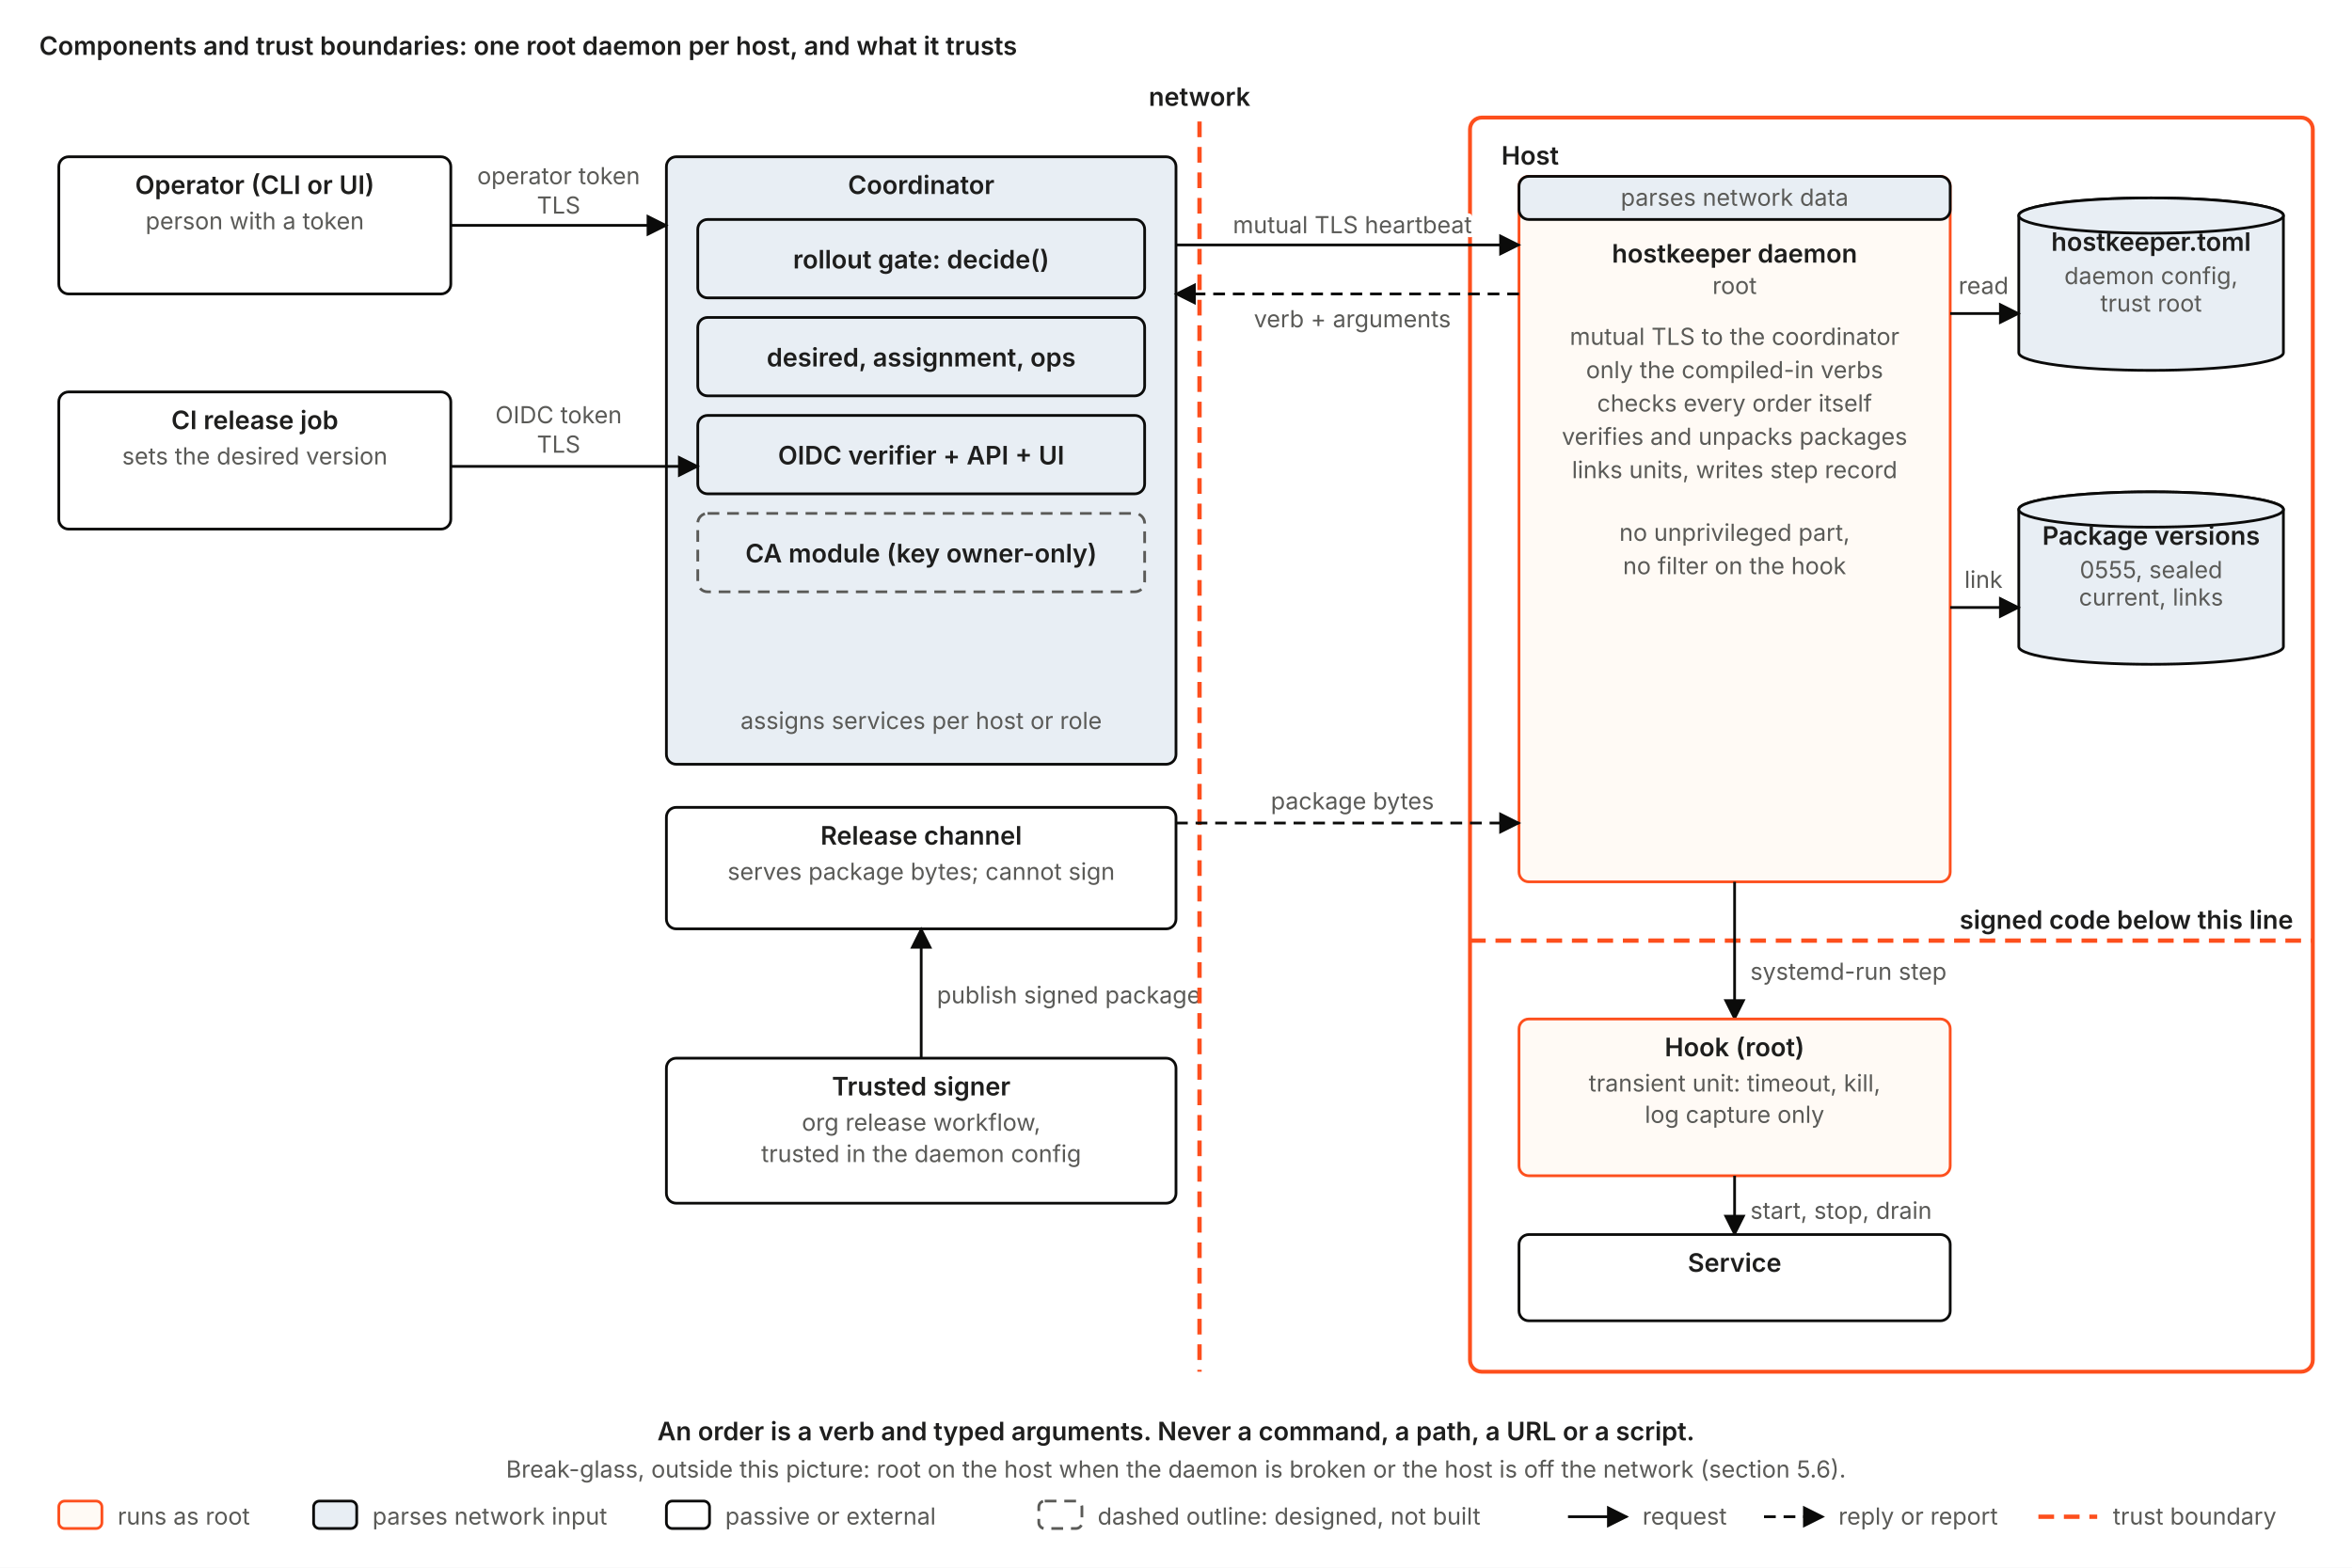
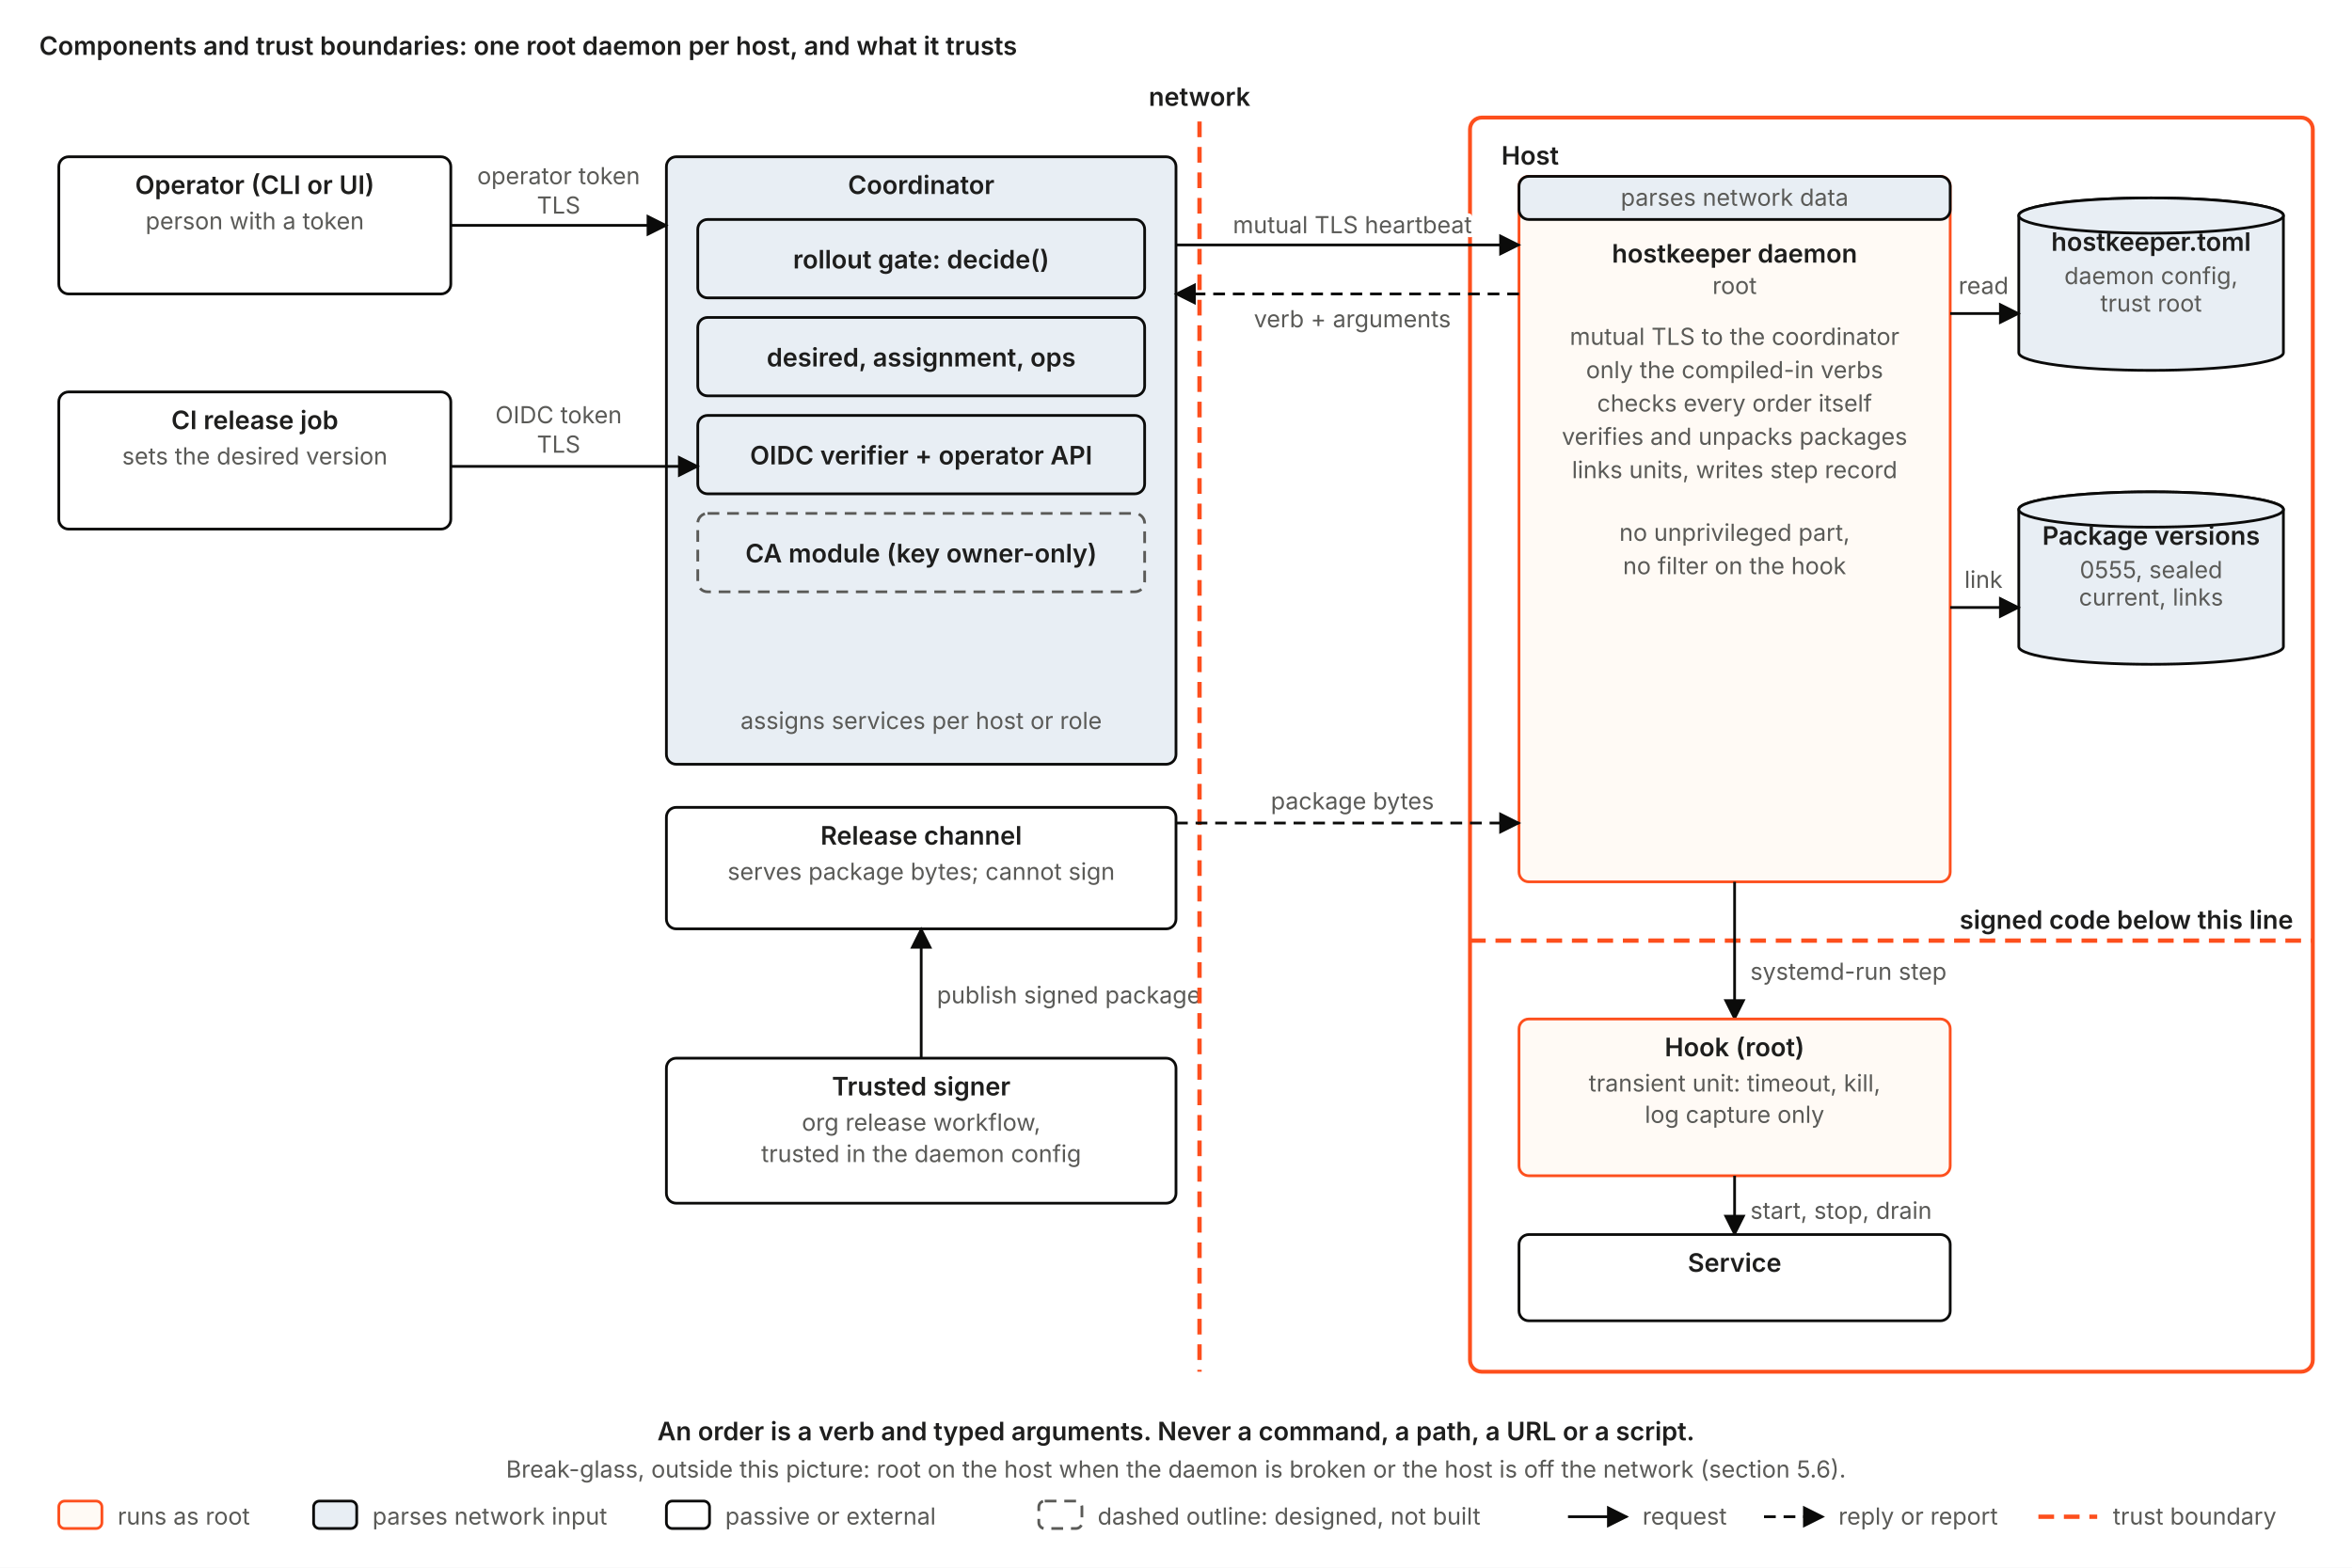
<svg xmlns="http://www.w3.org/2000/svg" viewBox="0 0 1200 800" width="1200" height="800" role="img" aria-label="Components and trust boundaries: coordinator with service assignment, one root daemon per host with its daemon config, the signed package, hook, service, trusted signer, release channel, operator and CI, with the trust boundary drawn at each crossing.">
  <defs>
    <marker id="components-and-trust-ak" viewBox="0 0 10 10" refX="9" refY="5" markerWidth="8" markerHeight="8" orient="auto-start-reverse">
      <path d="M0,0 L10,5 L0,10 z" fill="#0B0B0A" />
    </marker>
    <marker id="components-and-trust-ao" viewBox="0 0 10 10" refX="9" refY="5" markerWidth="8" markerHeight="8" orient="auto-start-reverse">
      <path d="M0,0 L10,5 L0,10 z" fill="#FD4F1D" />
    </marker>
  </defs>
  <style>
.box{fill:#FFFFFF;stroke:#0B0B0A;stroke-width:1.4}
.box-b{fill:#E8EEF4;stroke:#0B0B0A;stroke-width:1.4}
.box-o{fill:#FFFAF5;stroke:#FD4F1D;stroke-width:1.4}
.box-t{fill:none;stroke:#FD4F1D;stroke-width:2}
.box-p{fill:none;stroke:#5A5A57;stroke-width:1.4;stroke-dasharray:6 4}
.dash{stroke-dasharray:6 4}
.tb{stroke:#FD4F1D;fill:none;stroke-width:2.2;stroke-dasharray:8 5}
.ln{stroke:#0B0B0A;fill:none;stroke-width:1.4}
.ln-d{stroke:#0B0B0A;fill:none;stroke-width:1.4;stroke-dasharray:6 4}
.ln-o{stroke:#FD4F1D;fill:none;stroke-width:1.6}
.ln-od{stroke:#FD4F1D;fill:none;stroke-width:1.6;stroke-dasharray:6 4}
.life{stroke:#5A5A57;stroke-width:1;stroke-dasharray:2 4}
text{fill:#1E1E1D;font-family:system-ui,-apple-system,'Segoe UI',sans-serif;font-size:13px}
.b{font-weight:600}
.t-m{fill:#5A5A57;font-size:12px}
.lbl{paint-order:stroke;stroke:#FFFFFF;stroke-width:4px;stroke-linejoin:round}
</style>
  <rect x="0" y="0" width="1200" height="800" fill="#FFFFFF" />
  <text x="20" y="28" class="b" font-size="16" text-anchor="start">Components and trust boundaries: one root daemon per host, and what it trusts</text>
  <rect x="30" y="80" width="200" height="70" rx="5" class="box" />
  <text x="130.0" y="99" class="b" text-anchor="middle">Operator (CLI or UI)</text>
  <text x="130.0" y="117" class="t-m" text-anchor="middle">person with a token</text>
  <rect x="30" y="200" width="200" height="70" rx="5" class="box" />
  <text x="130.0" y="219" class="b" text-anchor="middle">CI release job</text>
  <text x="130.0" y="237" class="t-m" text-anchor="middle">sets the desired version</text>
  <rect x="340" y="80" width="260" height="310" rx="5" class="box-b" />
  <text x="470" y="99" class="b" text-anchor="middle">Coordinator</text>
  <rect x="356" y="112" width="228" height="40" rx="5" class="box-b" />
  <text x="470" y="137" class="b" text-anchor="middle">rollout gate: decide()</text>
  <rect x="356" y="162" width="228" height="40" rx="5" class="box-b" />
  <text x="470" y="187" class="b" text-anchor="middle">desired, assignment, ops</text>
  <rect x="356" y="212" width="228" height="40" rx="5" class="box-b" />
-   <text x="470" y="237" class="b" text-anchor="middle">OIDC verifier + API + UI</text>
+   <text x="470" y="237" class="b" text-anchor="middle">OIDC verifier + operator API</text>
  <rect x="356" y="262" width="228" height="40" rx="5" class="box-p" />
  <text x="470" y="287" class="b" text-anchor="middle">CA module (key owner-only)</text>
  <text x="470" y="372" class="t-m" text-anchor="middle">assigns services per host or role</text>
  <rect x="340" y="412" width="260" height="62" rx="5" class="box" />
  <text x="470.0" y="431" class="b" text-anchor="middle">Release channel</text>
  <text x="470.0" y="449" class="t-m" text-anchor="middle">serves package bytes; cannot sign</text>
  <rect x="340" y="540" width="260" height="74" rx="5" class="box" />
  <text x="470.0" y="559" class="b" text-anchor="middle">Trusted signer</text>
  <text x="470.0" y="577" class="t-m" text-anchor="middle">org release workflow,</text>
  <text x="470.0" y="593" class="t-m" text-anchor="middle">trusted in the daemon config</text>
  <path d="M470,540 L470,474" class="ln" marker-end="url(#components-and-trust-ak)" />
  <text x="478" y="512" class="t-m lbl" text-anchor="start">publish signed package</text>
  <rect x="750" y="60" width="430" height="640" rx="6" class="box-t" />
  <text x="766" y="84" class="b" text-anchor="start">Host</text>
  <path d="M1030,110 v70 a67.5,9 0 0 0 135,0 v-70 a67.5,9 0 0 0 -135,0 z" class="box-b" />
  <ellipse cx="1097.5" cy="110" rx="67.5" ry="9" class="box-b" />
  <text x="1097.5" y="128" class="b" text-anchor="middle">hostkeeper.toml</text>
  <text x="1097.5" y="145" class="t-m" text-anchor="middle">daemon config,</text>
  <text x="1097.5" y="159" class="t-m" text-anchor="middle">trust root</text>
  <path d="M1030,260 v70 a67.5,9 0 0 0 135,0 v-70 a67.5,9 0 0 0 -135,0 z" class="box-b" />
  <ellipse cx="1097.5" cy="260" rx="67.5" ry="9" class="box-b" />
  <text x="1097.5" y="278" class="b" text-anchor="middle">Package versions</text>
  <text x="1097.5" y="295" class="t-m" text-anchor="middle">0555, sealed</text>
  <text x="1097.5" y="309" class="t-m" text-anchor="middle">current, links</text>
  <rect x="775" y="90" width="220" height="360" rx="5" class="box-o" />
  <rect x="775" y="90" width="220" height="22" rx="5" class="box-b" />
  <text x="885" y="105" class="t-m" text-anchor="middle">parses network data</text>
  <text x="885" y="134" class="b" text-anchor="middle">hostkeeper daemon</text>
  <text x="885" y="150" class="t-m" text-anchor="middle">root</text>
  <text x="885" y="176" class="t-m" text-anchor="middle">mutual TLS to the coordinator</text>
  <text x="885" y="193" class="t-m" text-anchor="middle">only the compiled-in verbs</text>
  <text x="885" y="210" class="t-m" text-anchor="middle">checks every order itself</text>
  <text x="885" y="227" class="t-m" text-anchor="middle">verifies and unpacks packages</text>
  <text x="885" y="244" class="t-m" text-anchor="middle">links units, writes step record</text>
  <text x="885" y="276" class="t-m" text-anchor="middle">no unprivileged part,</text>
  <text x="885" y="293" class="t-m" text-anchor="middle">no filter on the hook</text>
  <path d="M995,160 L1030,160" class="ln" marker-end="url(#components-and-trust-ak)" />
  <text x="1012" y="150" class="t-m lbl" text-anchor="middle">read</text>
  <path d="M995,310 L1030,310" class="ln" marker-end="url(#components-and-trust-ak)" />
  <text x="1012" y="300" class="t-m lbl" text-anchor="middle">link</text>
  <line x1="750" y1="480" x2="1180" y2="480" class="tb" />
  <text x="1170" y="474" class="b lbl" text-anchor="end">signed code below this line</text>
  <path d="M885,450 L885,520" class="ln" marker-end="url(#components-and-trust-ak)" />
  <text x="893" y="500" class="t-m lbl" text-anchor="start">systemd-run step</text>
  <rect x="775" y="520" width="220" height="80" rx="5" class="box-o" />
  <text x="885.0" y="539" class="b" text-anchor="middle">Hook (root)</text>
  <text x="885.0" y="557" class="t-m" text-anchor="middle">transient unit: timeout, kill,</text>
  <text x="885.0" y="573" class="t-m" text-anchor="middle">log capture only</text>
  <path d="M885,600 L885,630" class="ln" marker-end="url(#components-and-trust-ak)" />
  <text x="893" y="622" class="t-m lbl" text-anchor="start">start, stop, drain</text>
  <rect x="775" y="630" width="220" height="44" rx="5" class="box" />
  <text x="885.0" y="649" class="b" text-anchor="middle">Service</text>
  <line x1="612" y1="62" x2="612" y2="700" class="tb" />
  <text x="612" y="54" class="b lbl" text-anchor="middle">network</text>
  <path d="M230,115 L340,115" class="ln" marker-end="url(#components-and-trust-ak)" />
  <text x="285" y="94" class="t-m lbl" text-anchor="middle">operator token</text>
  <text x="285" y="109" class="t-m lbl" text-anchor="middle">TLS</text>
  <path d="M230,238 L356,238" class="ln" marker-end="url(#components-and-trust-ak)" />
  <text x="285" y="216" class="t-m lbl" text-anchor="middle">OIDC token</text>
  <text x="285" y="231" class="t-m lbl" text-anchor="middle">TLS</text>
  <path d="M600,125 L775,125" class="ln" marker-end="url(#components-and-trust-ak)" />
  <text x="690" y="119" class="t-m lbl" text-anchor="middle">mutual TLS heartbeat</text>
  <path d="M775,150 L600,150" class="ln-d" marker-end="url(#components-and-trust-ak)" />
  <text x="690" y="167" class="t-m lbl" text-anchor="middle">verb + arguments</text>
  <path d="M600,420 L775,420" class="ln-d" marker-end="url(#components-and-trust-ak)" />
  <text x="690" y="413" class="t-m lbl" text-anchor="middle">package bytes</text>
  <text x="600" y="735" class="b" text-anchor="middle">An order is a verb and typed arguments. Never a command, a path, a URL or a script.</text>
  <text x="600" y="754" class="t-m" text-anchor="middle">Break-glass, outside this picture: root on the host when the daemon is broken or the host is off the network (section 5.6).</text>
  <rect x="30" y="766" width="22" height="14" rx="3" class="box-o" />
  <text x="60" y="778" class="t-m" text-anchor="start">runs as root</text>
  <rect x="160" y="766" width="22" height="14" rx="3" class="box-b" />
  <text x="190" y="778" class="t-m" text-anchor="start">parses network input</text>
  <rect x="340" y="766" width="22" height="14" rx="3" class="box" />
  <text x="370" y="778" class="t-m" text-anchor="start">passive or external</text>
  <rect x="530" y="766" width="22" height="14" rx="3" class="box-p" />
  <text x="560" y="778" class="t-m" text-anchor="start">dashed outline: designed, not built</text>
  <path d="M800,774 L830,774" class="ln" marker-end="url(#components-and-trust-ak)" />
  <text x="838" y="778" class="t-m" text-anchor="start">request</text>
  <path d="M900,774 L930,774" class="ln-d" marker-end="url(#components-and-trust-ak)" />
  <text x="938" y="778" class="t-m" text-anchor="start">reply or report</text>
  <line x1="1040" y1="774" x2="1070" y2="774" class="tb" />
  <text x="1078" y="778" class="t-m" text-anchor="start">trust boundary</text>
</svg>
